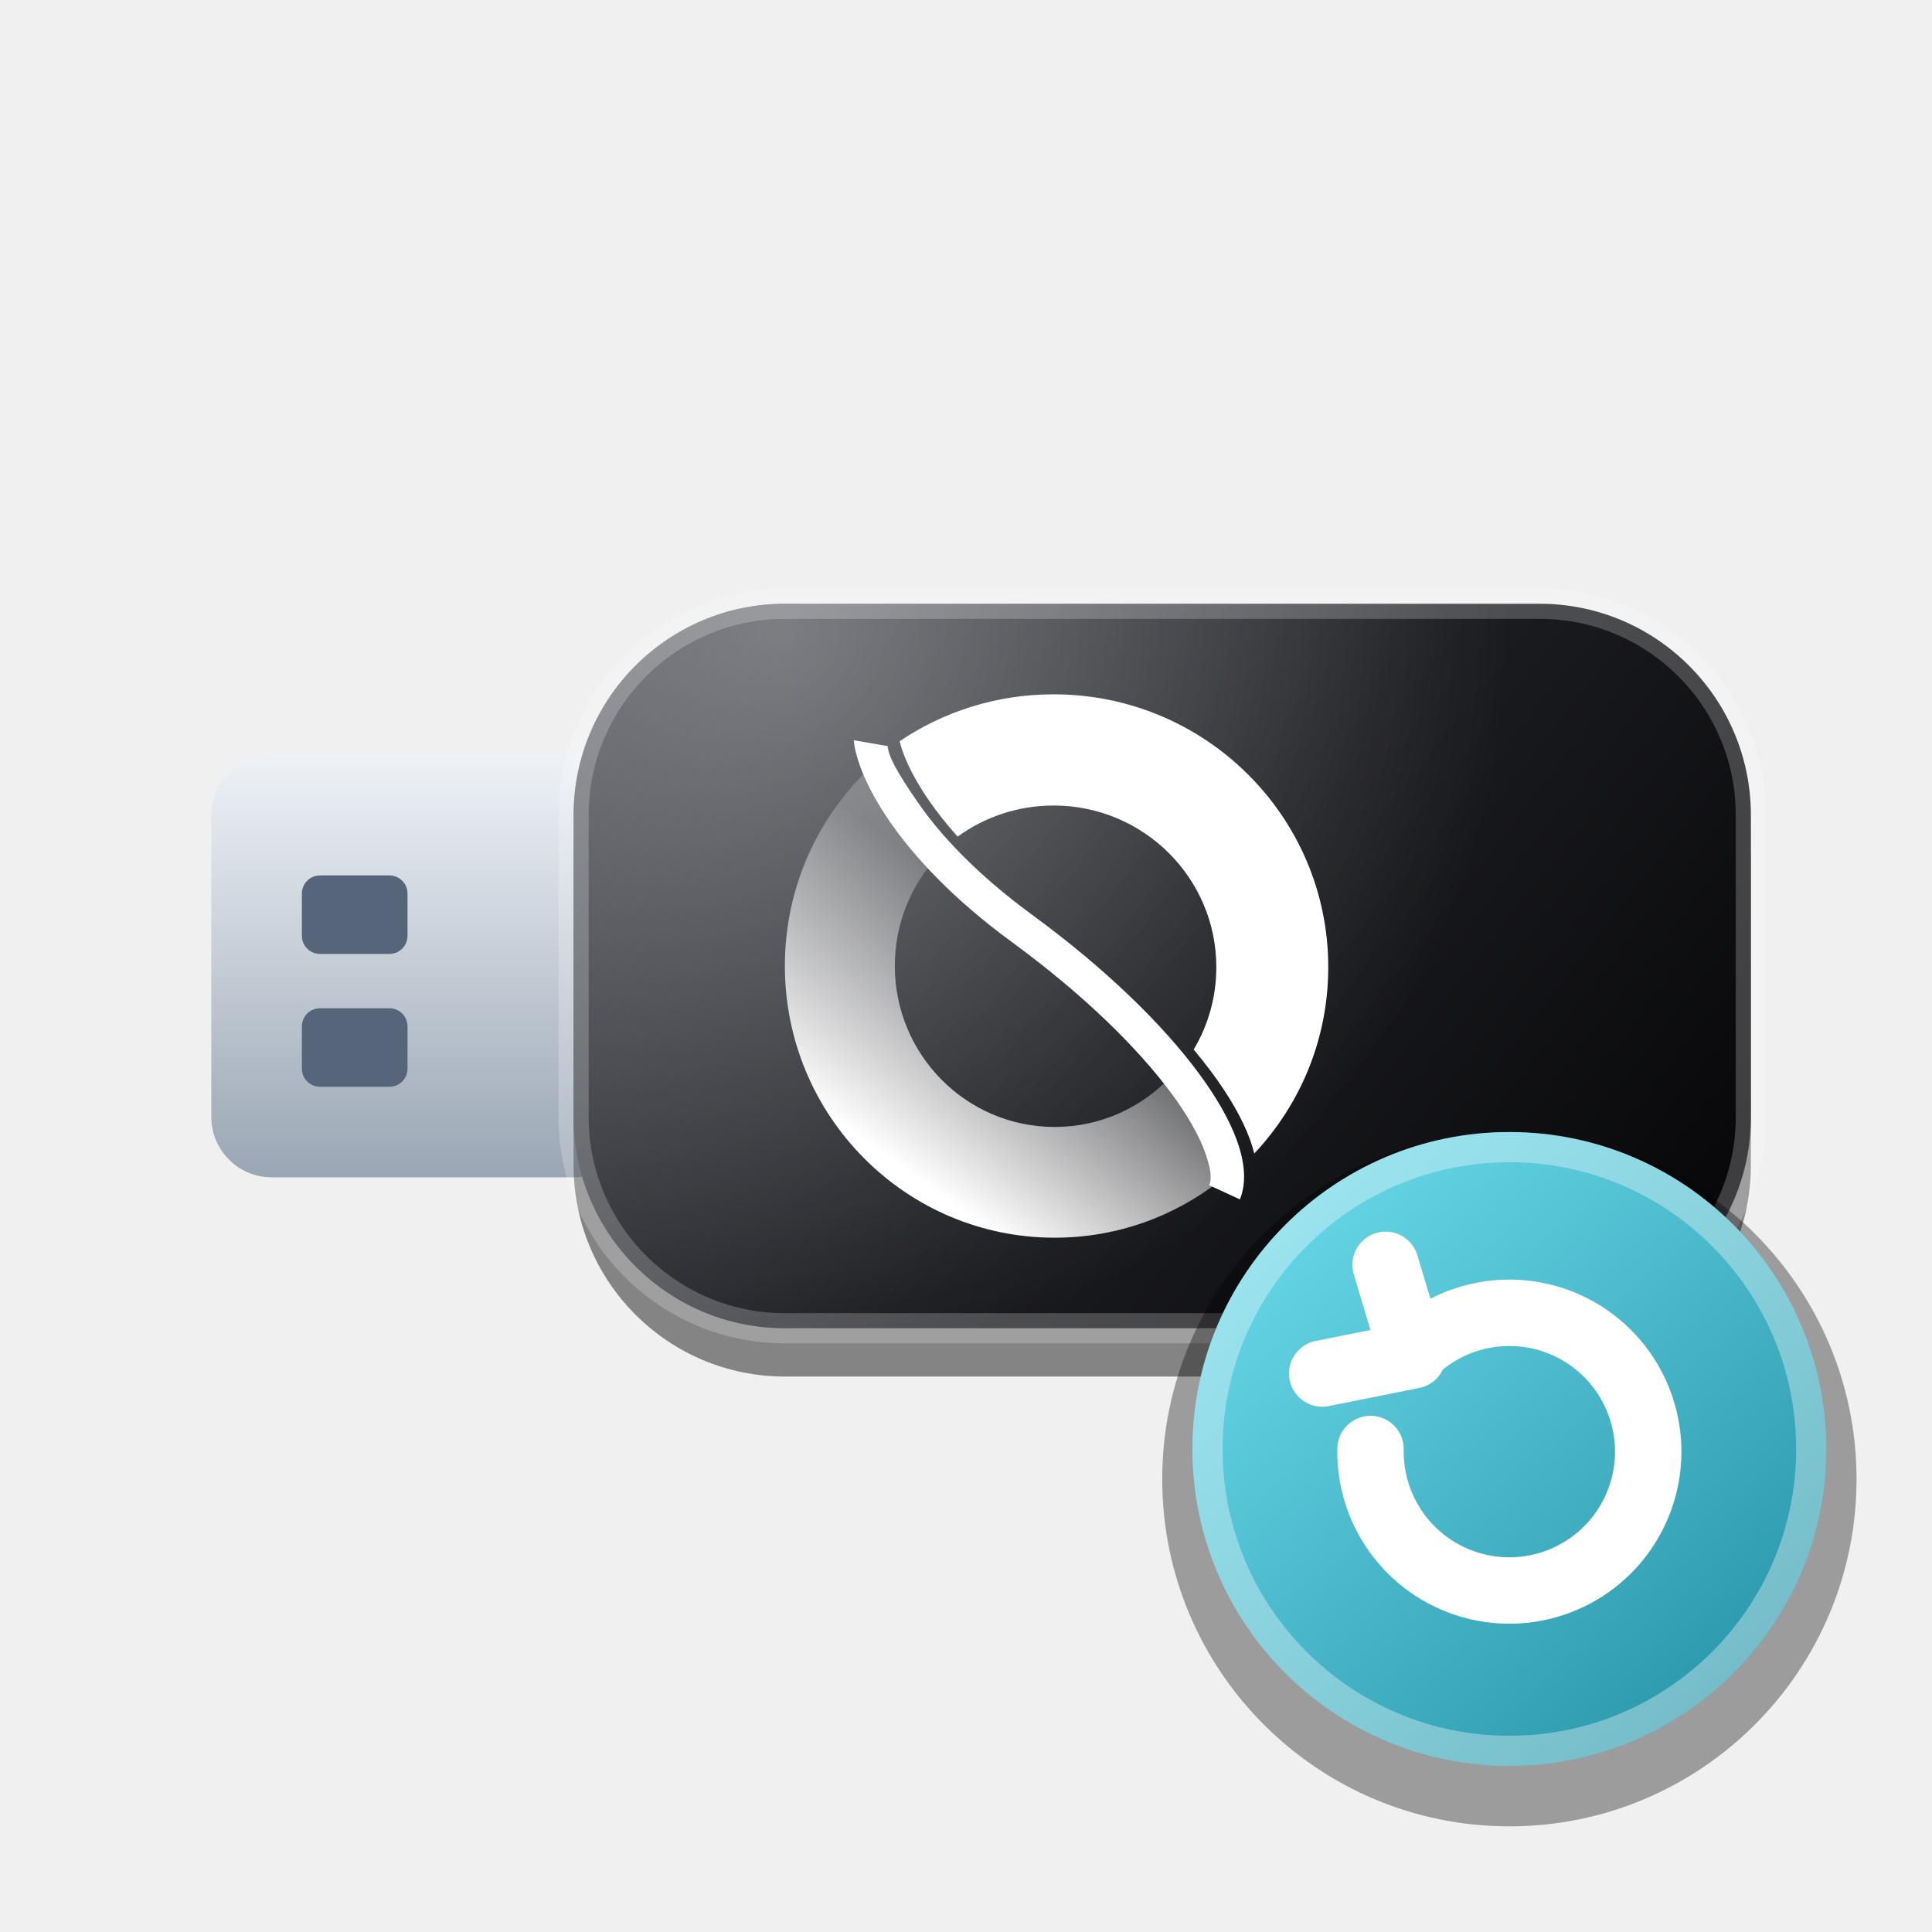
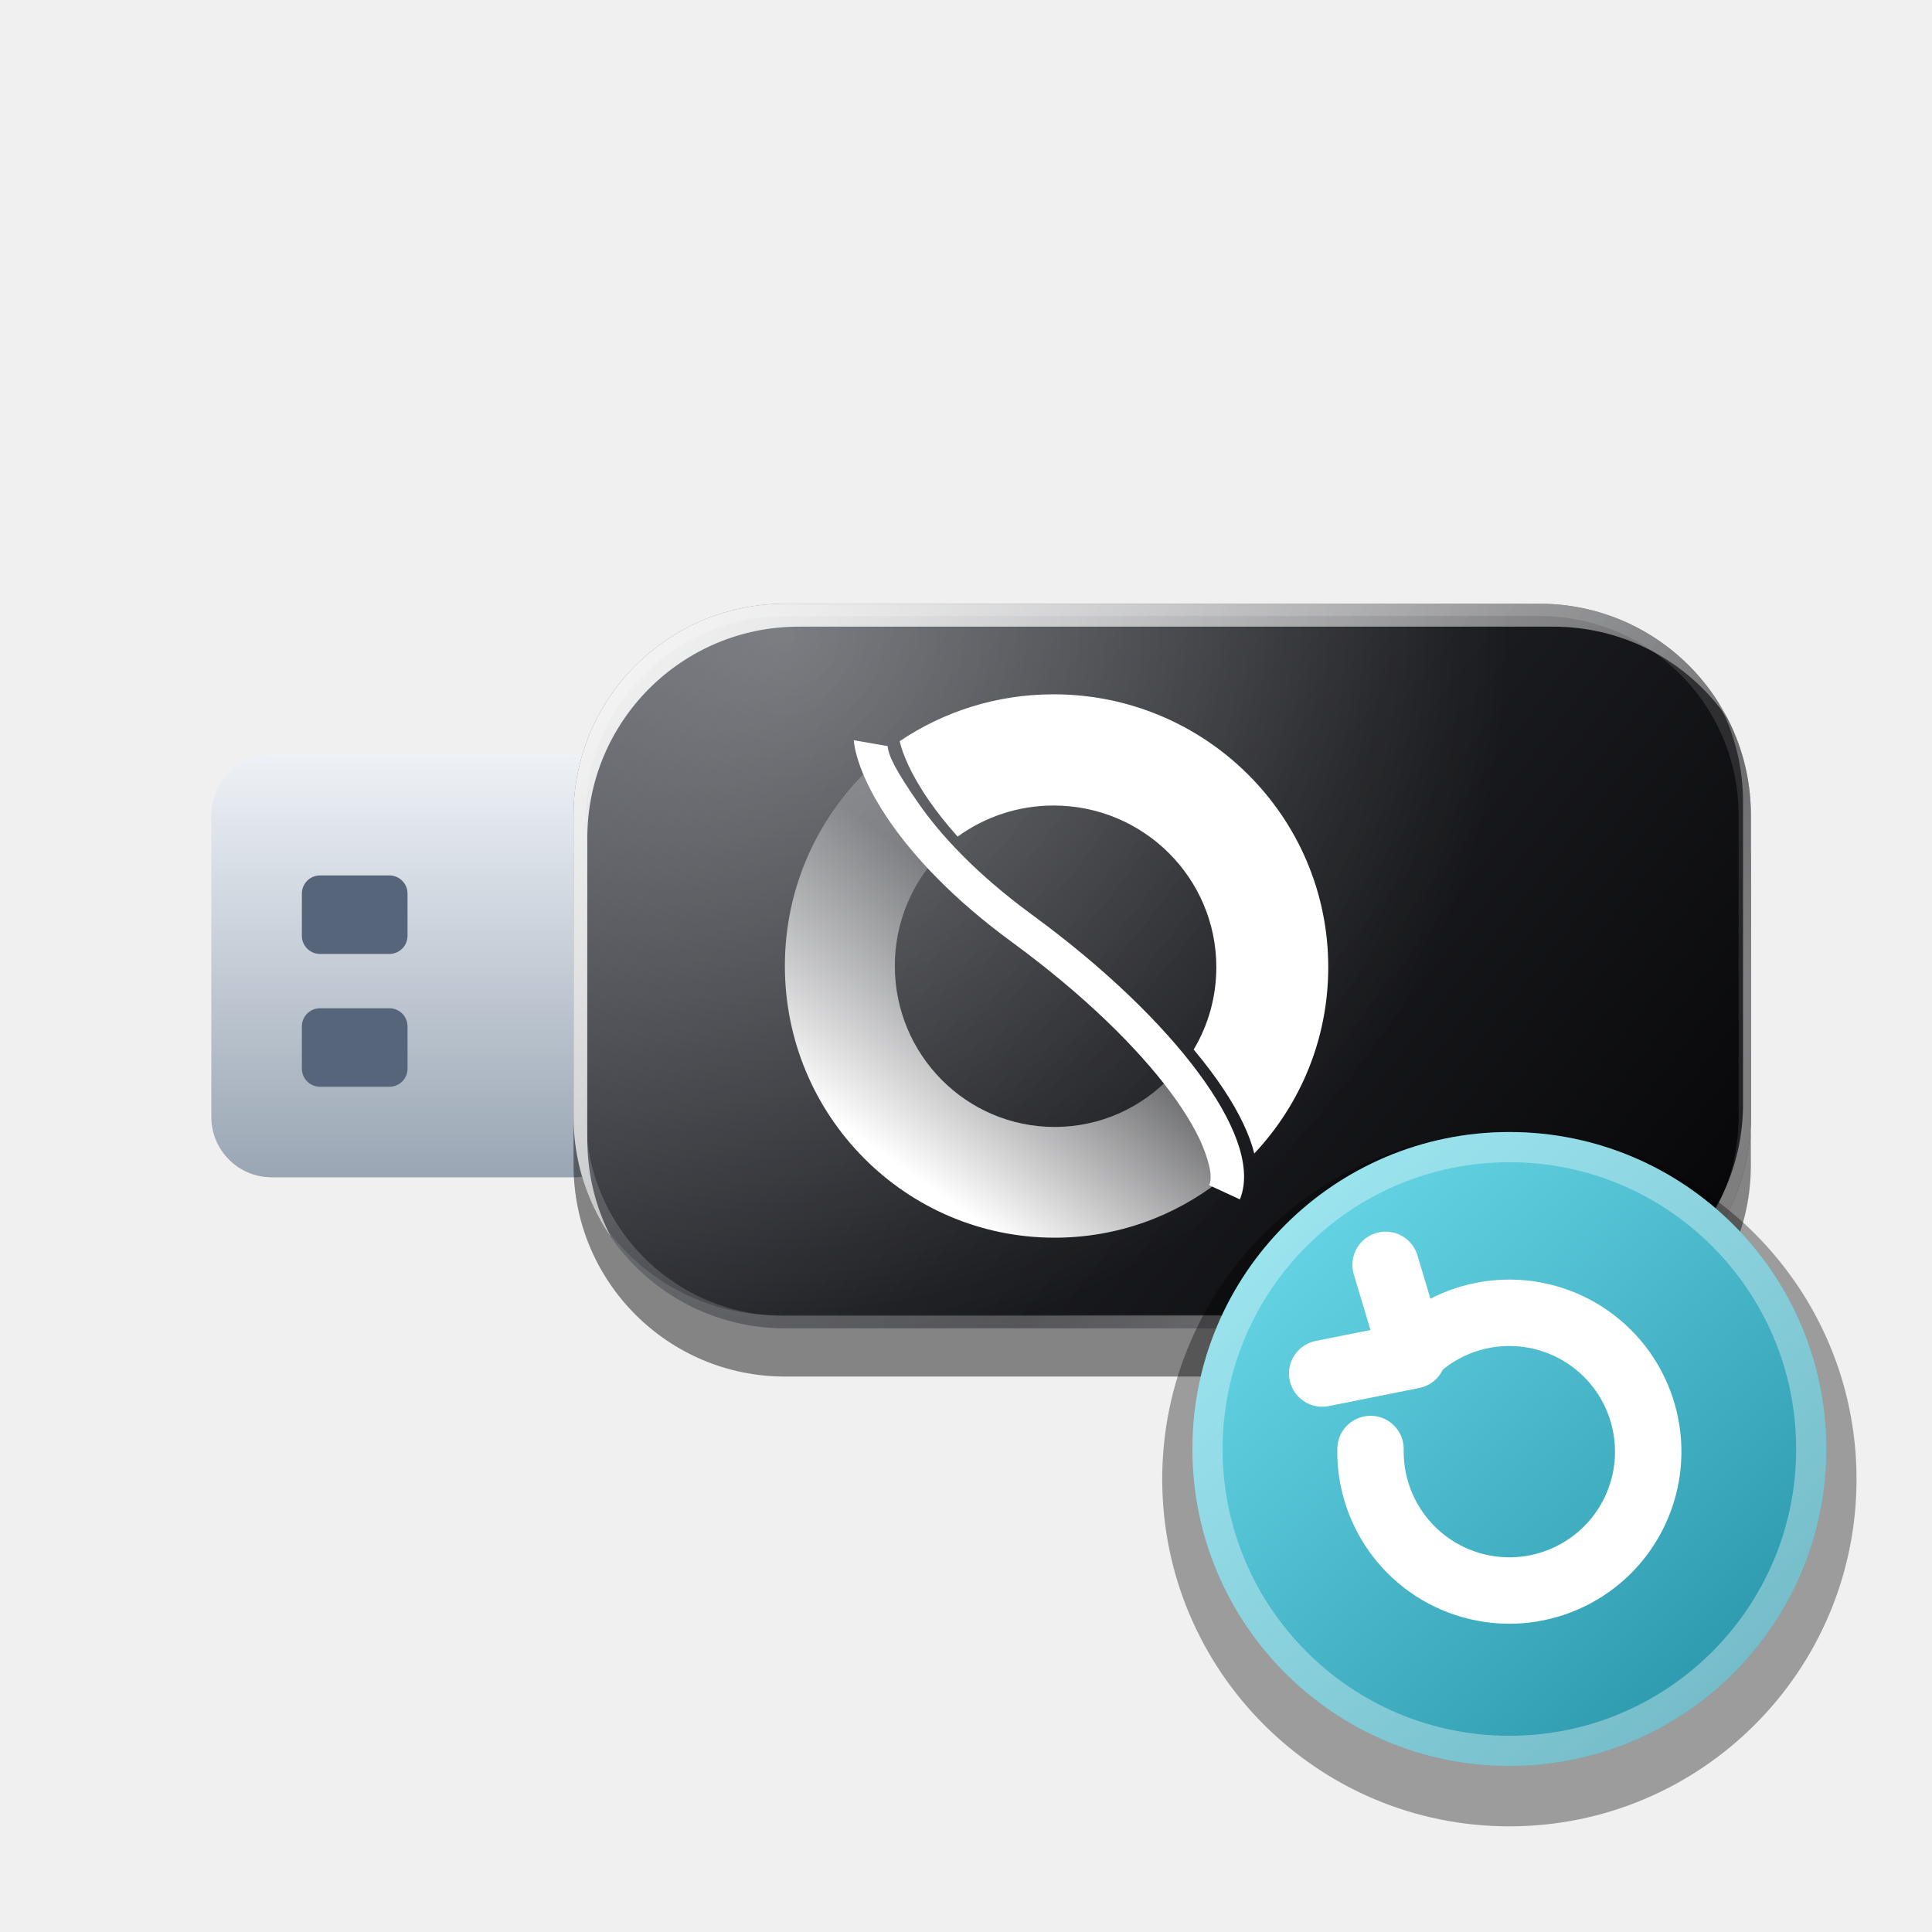
- <svg xmlns="http://www.w3.org/2000/svg" width="64" height="64" viewBox="0 0 64 64">
+ <svg xmlns="http://www.w3.org/2000/svg" width="64" height="64" viewBox="0 0 64 64" preserveAspectRatio="none">
+   <g>
+     <defs>
+       <linearGradient id="l1-m" x1="0" y1="25" x2="0" y2="39" gradientUnits="userSpaceOnUse">
+         <stop offset="0" stop-color="#eef2f7" />
+         <stop offset="1" stop-color="#9aa6b4" />
+       </linearGradient>
+     </defs>
+     <path d="M9,25 H19 A2,2 0 0 1 21,27 V37 A2,2 0 0 1 19,39 H9 A2,2 0 0 1 7,37 V27 A2,2 0 0 1 9,25 Z" fill="url(#l1-m)" />
+   </g>
+   <g>
+     <path d="M10.6,29 H12.9 A0.6,0.6 0 0 1 13.5,29.6 V31 A0.6,0.6 0 0 1 12.9,31.6 H10.6 A0.6,0.6 0 0 1 10,31 V29.6 A0.6,0.6 0 0 1 10.6,29 Z" fill="#56657a" />
+   </g>
+   <g>
+     <path d="M10.6,33.4 H12.9 A0.6,0.6 0 0 1 13.5,34 V35.4 A0.6,0.6 0 0 1 12.9,36 H10.6 A0.6,0.6 0 0 1 10,35.4 V34 A0.6,0.6 0 0 1 10.6,33.4 Z" fill="#56657a" />
+   </g>
+   <g>
+     <path d="M26,20 H51 A7,7 0 0 1 58,27 V37 A7,7 0 0 1 51,44 H26 A7,7 0 0 1 19,37 V27 A7,7 0 0 1 26,20 Z" fill="#000000" fill-opacity=".45" transform="translate(0 1.6)" />
+   </g>
+   <g>
+     <defs>
+       <linearGradient id="l5-b" x1="19" y1="20" x2="52" y2="46" gradientUnits="userSpaceOnUse">
+         <stop offset="0" stop-color="#4a4d55" />
+         <stop offset=".55" stop-color="#1c1d21" />
+         <stop offset="1" stop-color="#08080a" />
+       </linearGradient>
+     </defs>
+     <path d="M26,20 H51 A7,7 0 0 1 58,27 V37 A7,7 0 0 1 51,44 H26 A7,7 0 0 1 19,37 V27 A7,7 0 0 1 26,20 Z" fill="url(#l5-b)" />
+   </g>
  <defs>
-     <linearGradient id="m" x1="0" y1="25" x2="0" y2="39" gradientUnits="userSpaceOnUse">
-       <stop offset="0" stop-color="#eef2f7" />
-       <stop offset="1" stop-color="#9aa6b4" />
+     <clipPath id="clip6">
+       <path d="M26 20 H51 A7 7 0 0 1 58 27 V37 A7 7 0 0 1 51 44 H26 A7 7 0 0 1 19 37 V27 A7 7 0 0 1 26 20 Z" clip-rule="nonzero" />
+     </clipPath>
+   </defs>
+   <g clip-path="url(#clip6)">
+     <g>
+       <defs>
+         <radialGradient id="l7-r" cx="26" cy="21" r="24" gradientUnits="userSpaceOnUse">
+           <stop offset="0" stop-color="#ffffff" stop-opacity=".32" />
+           <stop offset="1" stop-color="#ffffff" stop-opacity="0" />
+         </radialGradient>
+       </defs>
+       <circle cx="26" cy="21" r="24" fill="url(#l7-r)" />
+     </g>
+   </g>
+   <defs>
+     <clipPath id="rim8">
+       <path d="M26,20 H51 A7,7 0 0 1 58,27 V37 A7,7 0 0 1 51,44 H26 A7,7 0 0 1 19,37 V27 A7,7 0 0 1 26,20 Z" clip-rule="nonzero" />
+     </clipPath>
+     <linearGradient id="rim8g0" x1="19" y1="20" x2="48.25" y2="44" gradientUnits="userSpaceOnUse">
+       <stop offset="0" stop-color="#ffffff" stop-opacity="0.200" />
+       <stop offset="1" stop-color="#ffffff" stop-opacity="0.100" />
    </linearGradient>
-     <linearGradient id="b" x1="19" y1="20" x2="52" y2="46" gradientUnits="userSpaceOnUse">
-       <stop offset="0" stop-color="#4a4d55" />
-       <stop offset=".55" stop-color="#1c1d21" />
-       <stop offset="1" stop-color="#08080a" />
+     <linearGradient id="rim8g1" x1="19" y1="20" x2="48.25" y2="44" gradientUnits="userSpaceOnUse">
+       <stop offset="0" stop-color="#ffffff" stop-opacity="0.950" />
+       <stop offset="0.45" stop-color="#ffffff" stop-opacity="0.600" />
+       <stop offset="1" stop-color="#ffffff" stop-opacity="0.250" />
    </linearGradient>
-     <linearGradient id="l" x1="9.74" y1="40.67" x2="22.84" y2="22.26" gradientUnits="userSpaceOnUse">
-       <stop offset="0" stop-color="#ffffff" />
-       <stop offset="1" stop-color="#ffffff" stop-opacity=".22" />
-     </linearGradient>
-     <clipPath id="c">
-       <path d="M26,20 H51 A7,7 0 0 1 58,27 V37 A7,7 0 0 1 51,44 H26 A7,7 0 0 1 19,37 V27 A7,7 0 0 1 26,20 Z" />
-     </clipPath>
-     <radialGradient id="r" cx="26" cy="21" r="24" gradientUnits="userSpaceOnUse">
-       <stop offset="0" stop-color="#ffffff" stop-opacity=".32" />
-       <stop offset="1" stop-color="#ffffff" stop-opacity="0" />
-     </radialGradient>
-     <linearGradient id="g" x1="40" y1="38" x2="60" y2="60" gradientUnits="userSpaceOnUse">
-       <stop offset="0" stop-color="#6fe0ef" />
-       <stop offset="1" stop-color="#1f8aa0" />
+     <linearGradient id="rim8g2" x1="19" y1="20" x2="48.25" y2="44" gradientUnits="userSpaceOnUse">
+       <stop offset="0" stop-color="#ffffff" stop-opacity="0.050" />
+       <stop offset="0.7" stop-color="#ffffff" stop-opacity="0.150" />
+       <stop offset="1" stop-color="#ffffff" stop-opacity="0.420" />
    </linearGradient>
  </defs>
-   <path d="M9,25 H19 A2,2 0 0 1 21,27 V37 A2,2 0 0 1 19,39 H9 A2,2 0 0 1 7,37 V27 A2,2 0 0 1 9,25 Z" fill="url(#m)" />
-   <path d="M10.6,29 H12.9 A0.6,0.6 0 0 1 13.5,29.6 V31 A0.6,0.6 0 0 1 12.9,31.6 H10.6 A0.6,0.6 0 0 1 10,31 V29.6 A0.6,0.6 0 0 1 10.6,29 Z" fill="#56657a" />
-   <path d="M10.6,33.4 H12.9 A0.6,0.6 0 0 1 13.5,34 V35.4 A0.6,0.6 0 0 1 12.9,36 H10.6 A0.6,0.6 0 0 1 10,35.4 V34 A0.6,0.6 0 0 1 10.6,33.4 Z" fill="#56657a" />
-   <path d="M26,20 H51 A7,7 0 0 1 58,27 V37 A7,7 0 0 1 51,44 H26 A7,7 0 0 1 19,37 V27 A7,7 0 0 1 26,20 Z" fill="#000000" fill-opacity=".45" transform="translate(0 1.6)" />
-   <path d="M26,20 H51 A7,7 0 0 1 58,27 V37 A7,7 0 0 1 51,44 H26 A7,7 0 0 1 19,37 V27 A7,7 0 0 1 26,20 Z" fill="url(#b)" />
-   <g clip-path="url(#c)">
-     <circle cx="26" cy="21" r="24" fill="url(#r)" />
+   <g clip-path="url(#rim8)">
+     <path d="M26,20 H51 A7,7 0 0 1 58,27 V37 A7,7 0 0 1 51,44 H26 A7,7 0 0 1 19,37 V27 A7,7 0 0 1 26,20 Z" fill="none" stroke="url(#rim8g0)" stroke-width="0.814" />
+     <path d="M26,20 H51 A7,7 0 0 1 58,27 V37 A7,7 0 0 1 51,44 H26 A7,7 0 0 1 19,37 V27 A7,7 0 0 1 26,20 ZM26.456 20.759 H51.456 A7 7 0 0 1 58.456 27.759 V37.759 A7 7 0 0 1 51.456 44.759 H26.456 A7 7 0 0 1 19.456 37.759 V27.759 A7 7 0 0 1 26.456 20.759 Z" fill="url(#rim8g1)" fill-rule="evenodd" />
+     <path d="M26,20 H51 A7,7 0 0 1 58,27 V37 A7,7 0 0 1 51,44 H26 A7,7 0 0 1 19,37 V27 A7,7 0 0 1 26,20 ZM25.74 19.566 H50.74 A7 7 0 0 1 57.74 26.566 V36.566 A7 7 0 0 1 50.74 43.566 H25.74 A7 7 0 0 1 18.74 36.566 V26.566 A7 7 0 0 1 25.74 19.566 Z" fill="url(#rim8g2)" fill-rule="evenodd" />
  </g>
-   <path d="M26,20 H51 A7,7 0 0 1 58,27 V37 A7,7 0 0 1 51,44 H26 A7,7 0 0 1 19,37 V27 A7,7 0 0 1 26,20 Z" fill="none" stroke="#ffffff" stroke-opacity=".22" stroke-width="1" />
-   <g transform="translate(26.000 23.000) scale(0.38298)">
-     <path d="M40.602 39.718C44.571 35.5 47 29.834 47 23.604C47 10.568 36.365 0 23.245 0C18.311 0 13.727 1.495 9.93 4.054C10.164 5.093 10.88 6.911 12.508 9.251C13.168 10.2 13.973 11.226 14.944 12.309C17.271 10.618 20.141 9.619 23.245 9.619C31.018 9.619 37.319 15.88 37.319 23.604C37.319 26.204 36.605 28.639 35.361 30.724C35.896 31.364 36.394 31.994 36.854 32.611C38.425 34.717 39.586 36.727 40.241 38.539C40.383 38.932 40.505 39.326 40.602 39.718Z" fill="#ffffff" />
-     <path d="M37.679 42.039C33.722 45.148 28.745 47 23.337 47C10.449 47 0 36.476 0 23.494C0 16.524 3.012 10.262 7.796 5.958C8.284 7.336 9.123 9.01 10.397 10.866C11.12 11.919 11.989 13.041 13.027 14.214C10.84 16.677 9.511 19.929 9.511 23.494C9.511 31.185 15.701 37.421 23.337 37.421C27.326 37.421 30.92 35.72 33.443 32.999C33.77 33.408 34.079 33.811 34.371 34.207C35.812 36.166 36.782 37.912 37.298 39.358C37.737 40.589 37.798 41.462 37.679 42.039Z" fill="url(#l)" />
-     <path fill-rule="evenodd" d="M9.115 11.067C7.034 8.067 6.1 5.54 5.958 3.972L8.888 4.478C8.967 5.348 9.608 6.619 11.536 9.399C13.438 12.142 16.54 15.524 21.401 19.083C27.711 23.703 32.611 28.485 35.738 32.694C37.3 34.794 38.454 36.798 39.105 38.605C39.744 40.377 39.972 42.169 39.358 43.69L36.708 42.461C36.931 41.909 36.87 41.079 36.336 39.597C35.814 38.149 34.832 36.401 33.374 34.44C30.463 30.523 25.795 25.94 19.659 21.447C14.564 17.717 11.223 14.106 9.115 11.067Z" fill="#ffffff" />
+   <g>
+     <g transform="translate(26.000 23.000) scale(0.38298)">
+       <path d="M40.602 39.718C44.571 35.5 47 29.834 47 23.604C47 10.568 36.365 0 23.245 0C18.311 0 13.727 1.495 9.93 4.054C10.164 5.093 10.88 6.911 12.508 9.251C13.168 10.2 13.973 11.226 14.944 12.309C17.271 10.618 20.141 9.619 23.245 9.619C31.018 9.619 37.319 15.88 37.319 23.604C37.319 26.204 36.605 28.639 35.361 30.724C35.896 31.364 36.394 31.994 36.854 32.611C38.425 34.717 39.586 36.727 40.241 38.539C40.383 38.932 40.505 39.326 40.602 39.718Z" fill="#ffffff" />
+     </g>
  </g>
-   <circle cx="50" cy="49" r="11.5" fill="#000000" fill-opacity=".35" />
-   <circle cx="50" cy="48" r="10.5" fill="url(#g)" />
-   <circle cx="50" cy="48" r="10" fill="none" stroke="#ffffff" stroke-opacity=".35" stroke-width="1" />
-   <path d="M45.4,48 A4.6,4.6 0 1 0 47,44.6" fill="none" stroke="#ffffff" stroke-width="2.2" stroke-linecap="round" stroke-linejoin="round" />
-   <path d="M45.9,41.9 L46.8,44.9 L43.8,45.5" fill="none" stroke="#ffffff" stroke-width="2.2" stroke-linecap="round" stroke-linejoin="round" />
+   <g>
+     <defs>
+       <linearGradient id="l10-l" x1="9.74" y1="40.67" x2="22.84" y2="22.26" gradientUnits="userSpaceOnUse">
+         <stop offset="0" stop-color="#ffffff" />
+         <stop offset="1" stop-color="#ffffff" stop-opacity=".22" />
+       </linearGradient>
+     </defs>
+     <g transform="translate(26.000 23.000) scale(0.38298)">
+       <path d="M37.679 42.039C33.722 45.148 28.745 47 23.337 47C10.449 47 0 36.476 0 23.494C0 16.524 3.012 10.262 7.796 5.958C8.284 7.336 9.123 9.01 10.397 10.866C11.12 11.919 11.989 13.041 13.027 14.214C10.84 16.677 9.511 19.929 9.511 23.494C9.511 31.185 15.701 37.421 23.337 37.421C27.326 37.421 30.92 35.72 33.443 32.999C33.77 33.408 34.079 33.811 34.371 34.207C35.812 36.166 36.782 37.912 37.298 39.358C37.737 40.589 37.798 41.462 37.679 42.039Z" fill="url(#l10-l)" />
+     </g>
+   </g>
+   <g>
+     <g transform="translate(26.000 23.000) scale(0.38298)">
+       <path fill-rule="evenodd" d="M9.115 11.067C7.034 8.067 6.1 5.54 5.958 3.972L8.888 4.478C8.967 5.348 9.608 6.619 11.536 9.399C13.438 12.142 16.54 15.524 21.401 19.083C27.711 23.703 32.611 28.485 35.738 32.694C37.3 34.794 38.454 36.798 39.105 38.605C39.744 40.377 39.972 42.169 39.358 43.69L36.708 42.461C36.931 41.909 36.87 41.079 36.336 39.597C35.814 38.149 34.832 36.401 33.374 34.44C30.463 30.523 25.795 25.94 19.659 21.447C14.564 17.717 11.223 14.106 9.115 11.067Z" fill="#ffffff" />
+     </g>
+   </g>
+   <g>
+     <circle cx="50" cy="49" r="11.5" fill="#000000" fill-opacity=".35" />
+   </g>
+   <g>
+     <defs>
+       <linearGradient id="l13-g" x1="40" y1="38" x2="60" y2="60" gradientUnits="userSpaceOnUse">
+         <stop offset="0" stop-color="#6fe0ef" />
+         <stop offset="1" stop-color="#1f8aa0" />
+       </linearGradient>
+     </defs>
+     <circle cx="50" cy="48" r="10.5" fill="url(#l13-g)" />
+   </g>
+   <g>
+     <circle cx="50" cy="48" r="10" fill="none" stroke="#ffffff" stroke-opacity=".35" stroke-width="1" />
+   </g>
+   <g>
+     <path d="M45.4,48 A4.6,4.6 0 1 0 47,44.6" fill="none" stroke="#ffffff" stroke-width="2.2" stroke-linecap="round" stroke-linejoin="round" />
+   </g>
+   <g>
+     <path d="M45.9,41.9 L46.8,44.9 L43.8,45.5" fill="none" stroke="#ffffff" stroke-width="2.2" stroke-linecap="round" stroke-linejoin="round" />
+   </g>
</svg>
